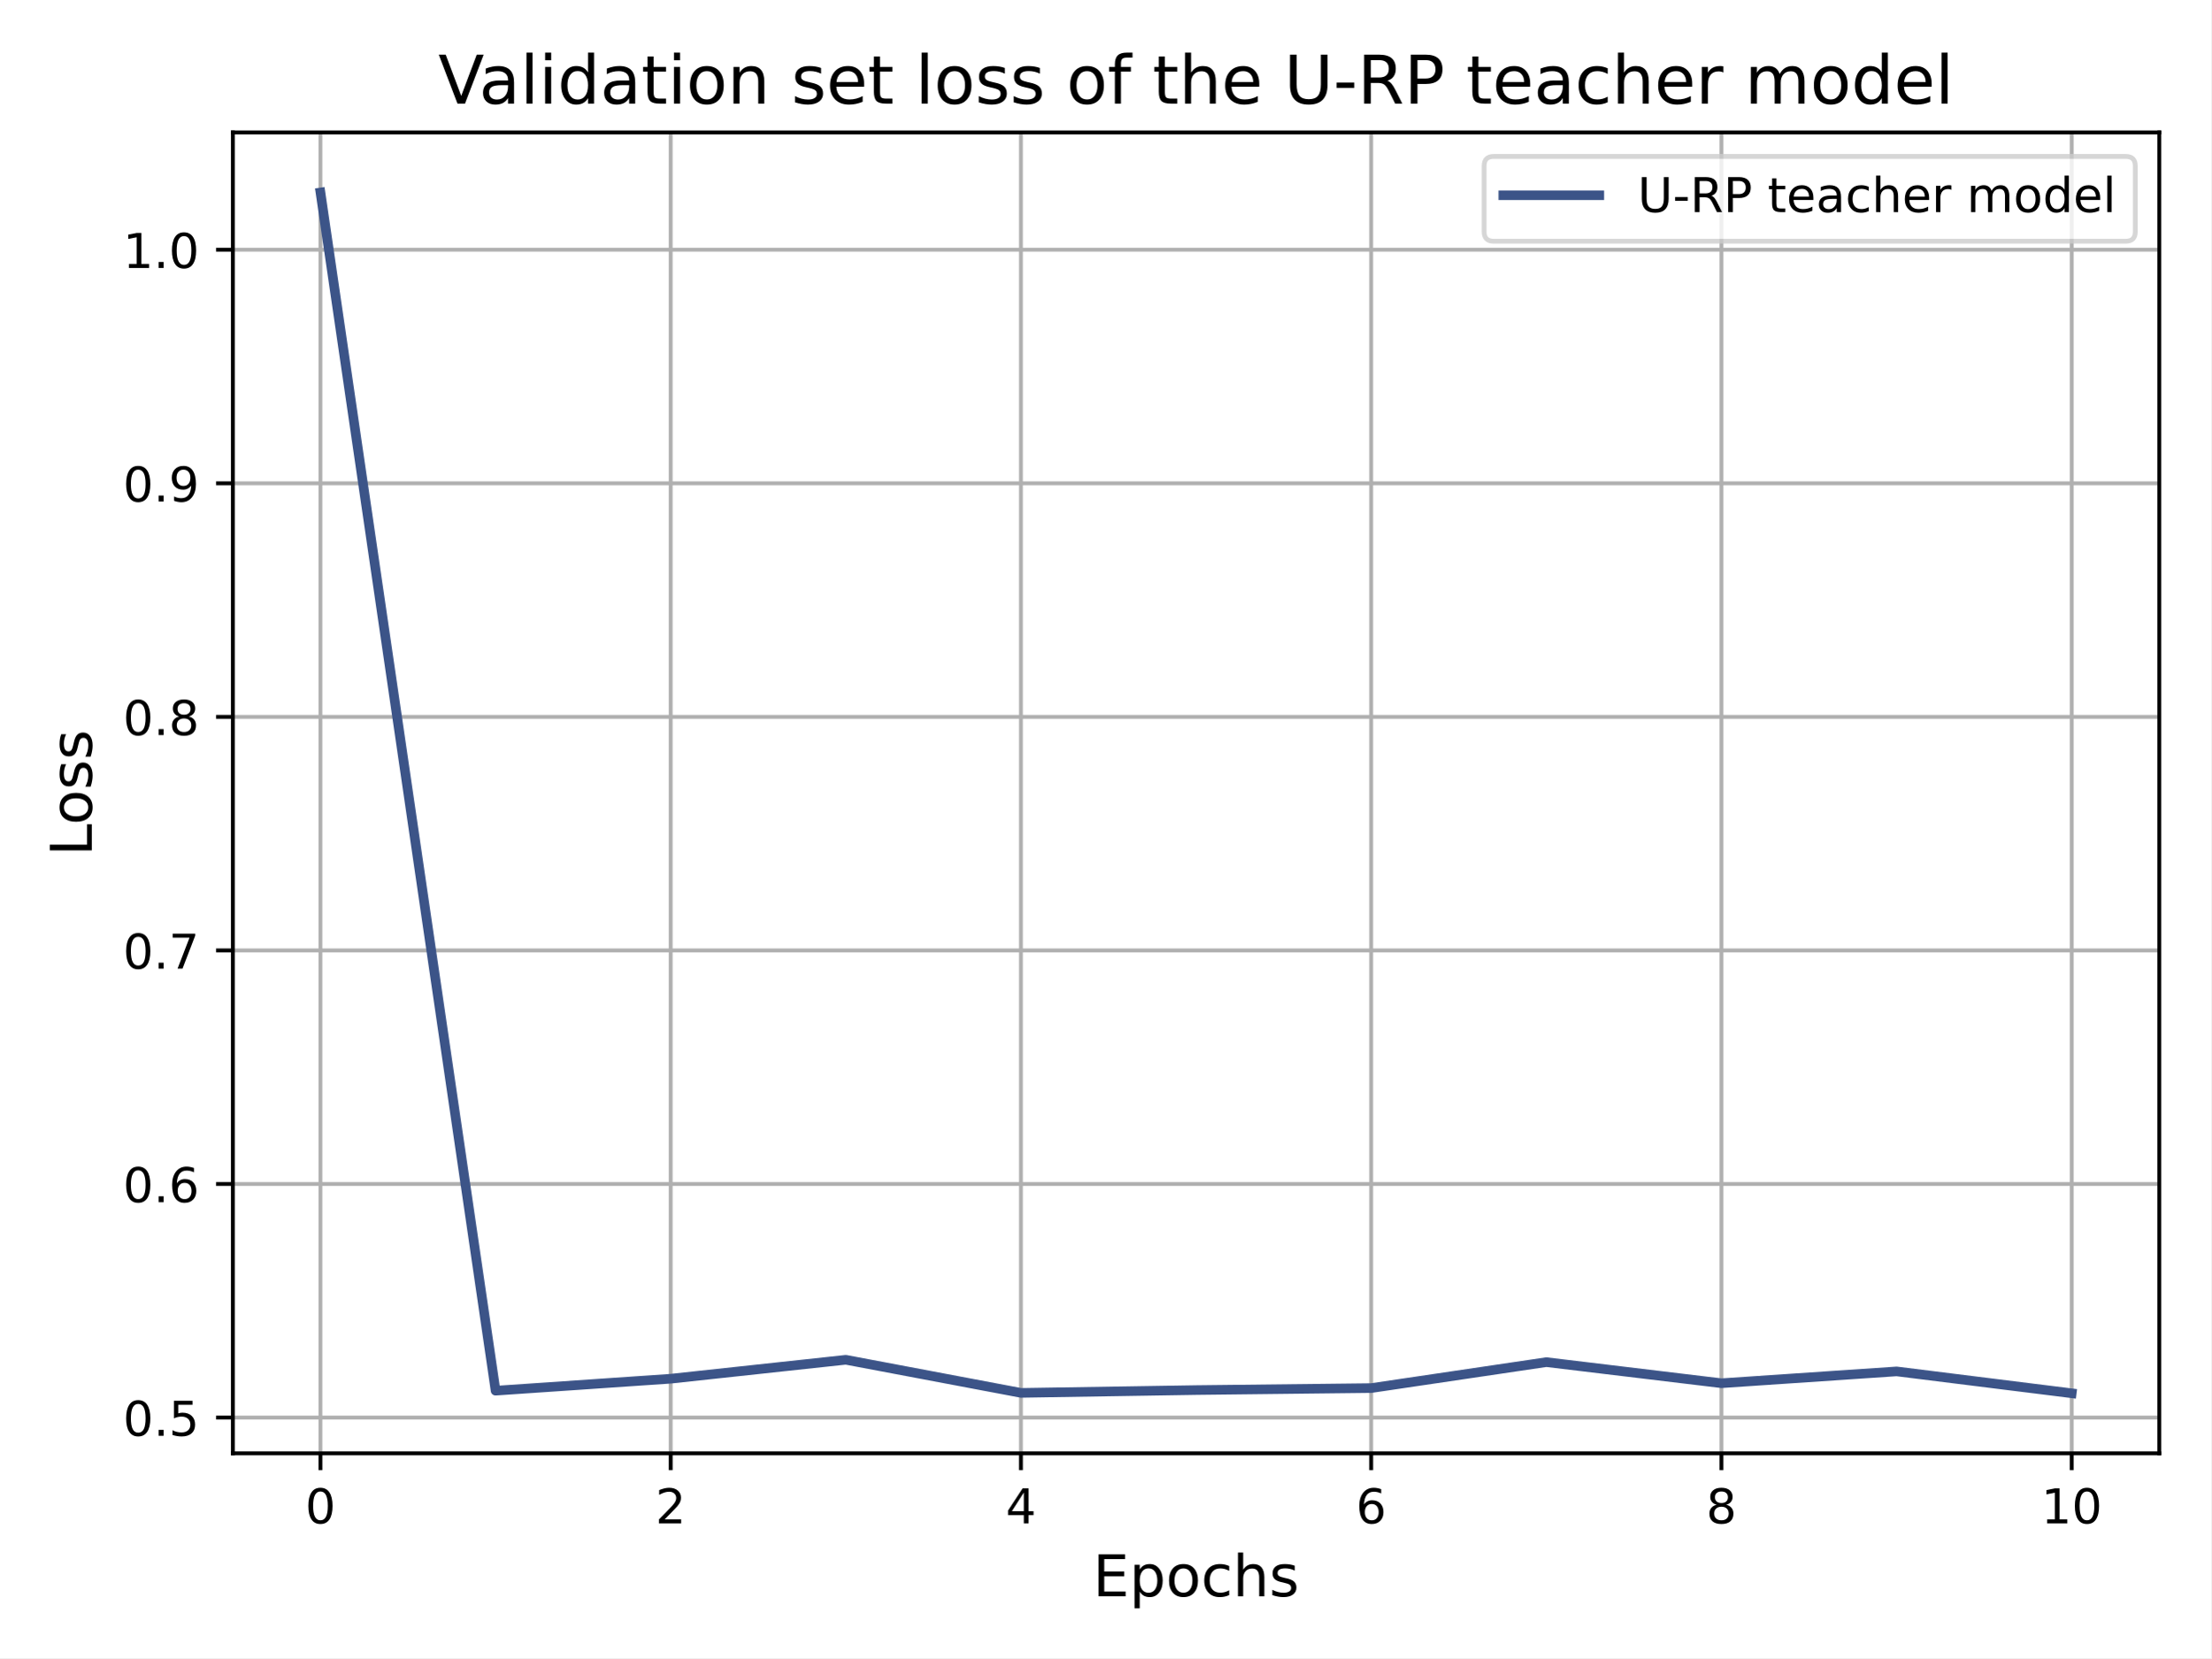
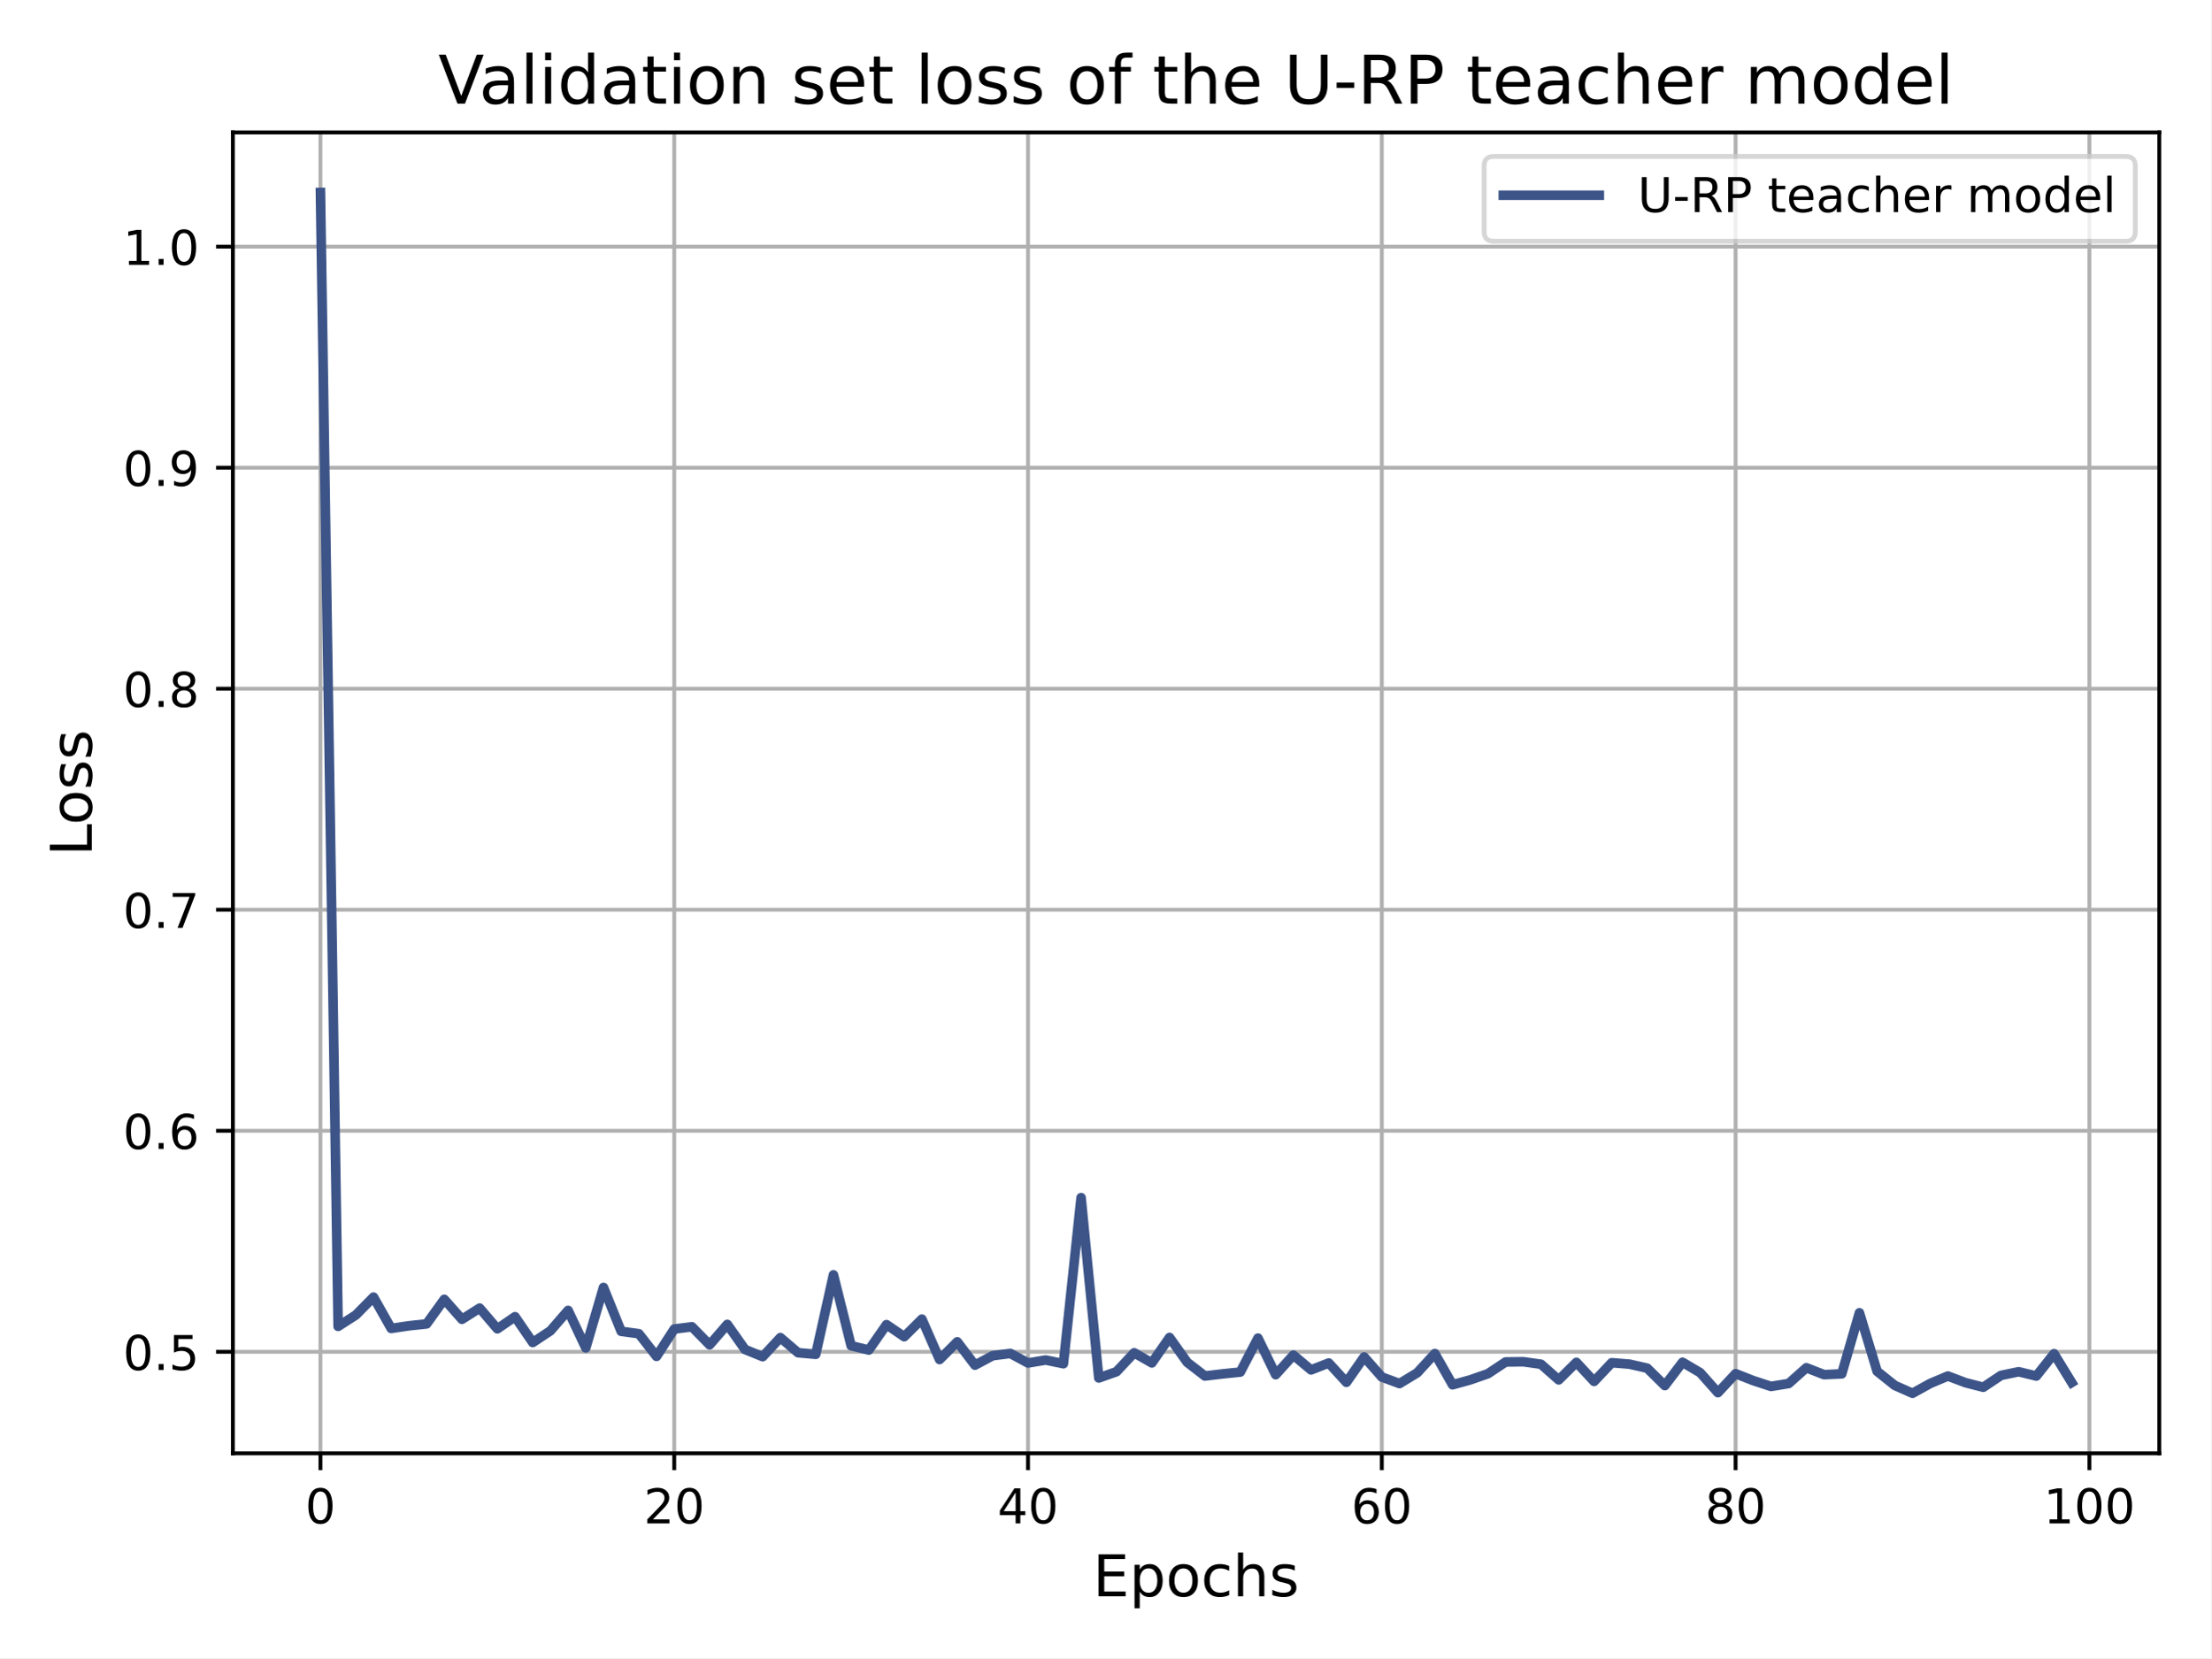
<svg xmlns="http://www.w3.org/2000/svg" xmlns:xlink="http://www.w3.org/1999/xlink" width="460.8pt" height="345.6pt" viewBox="0 0 460.8 345.6" version="1.1">
  <defs>
    <style type="text/css">*{stroke-linejoin: round; stroke-linecap: butt}</style>
  </defs>
  <g id="figure_1">
    <g id="patch_1">
      <path d="M 0 345.6  L 460.8 345.6  L 460.8 0  L 0 0  z " style="fill: #ffffff" />
    </g>
    <g id="axes_1">
      <g id="patch_2">
        <path d="M 48.53 302.92  L 450 302.92  L 450 27.6  L 48.53 27.6  z " style="fill: #ffffff" />
      </g>
      <g id="matplotlib.axis_1">
        <g id="xtick_1">
          <g id="line2d_1">
-             <path d="M 66.779 302.92  L 66.779 27.6  " clip-path="url(#pea2c63dc08)" style="fill: none; stroke: #b0b0b0; stroke-width: 0.8; stroke-linecap: square" />
+             <path d="M 66.779 302.92  L 66.779 27.6  " clip-path="url(#pfdea1edd81)" style="fill: none; stroke: #b0b0b0; stroke-width: 0.8; stroke-linecap: square" />
          </g>
          <g id="line2d_2">
            <defs>
-               <path id="m1da57b0d8c" d="M 0 0  L 0 3.5  " style="stroke: #000000; stroke-width: 0.8" />
+               <path id="m94d298bebd" d="M 0 0  L 0 3.5  " style="stroke: #000000; stroke-width: 0.8" />
            </defs>
            <g>
-               <use xlink:href="#m1da57b0d8c" x="66.779" y="302.92" style="stroke: #000000; stroke-width: 0.8" />
+               <use xlink:href="#m94d298bebd" x="66.779" y="302.92" style="stroke: #000000; stroke-width: 0.8" />
            </g>
          </g>
          <g id="text_1">
            <g transform="translate(63.59739 317.5184)scale(0.1 -0.1)">
              <defs>
                <path id="DejaVuSans-30" d="M 2034 4250  Q 1547 4250 1301 3770  Q 1056 3291 1056 2328  Q 1056 1369 1301 889  Q 1547 409 2034 409  Q 2525 409 2770 889  Q 3016 1369 3016 2328  Q 3016 3291 2770 3770  Q 2525 4250 2034 4250  z M 2034 4750  Q 2819 4750 3233 4129  Q 3647 3509 3647 2328  Q 3647 1150 3233 529  Q 2819 -91 2034 -91  Q 1250 -91 836 529  Q 422 1150 422 2328  Q 422 3509 836 4129  Q 1250 4750 2034 4750  z " transform="scale(0.015625)" />
              </defs>
              <use xlink:href="#DejaVuSans-30" />
            </g>
          </g>
        </g>
        <g id="xtick_2">
          <g id="line2d_3">
-             <path d="M 139.773 302.92  L 139.773 27.6  " clip-path="url(#pea2c63dc08)" style="fill: none; stroke: #b0b0b0; stroke-width: 0.8; stroke-linecap: square" />
+             <path d="M 140.511 302.92  L 140.511 27.6  " clip-path="url(#pfdea1edd81)" style="fill: none; stroke: #b0b0b0; stroke-width: 0.8; stroke-linecap: square" />
          </g>
          <g id="line2d_4">
            <g>
-               <use xlink:href="#m1da57b0d8c" x="139.773" y="302.92" style="stroke: #000000; stroke-width: 0.8" />
+               <use xlink:href="#m94d298bebd" x="140.511" y="302.92" style="stroke: #000000; stroke-width: 0.8" />
            </g>
          </g>
          <g id="text_2">
-             <g transform="translate(136.5919 317.5184)scale(0.1 -0.1)">
+             <g transform="translate(134.148 317.5184)scale(0.1 -0.1)">
              <defs>
                <path id="DejaVuSans-32" d="M 1228 531  L 3431 531  L 3431 0  L 469 0  L 469 531  Q 828 903 1448 1529  Q 2069 2156 2228 2338  Q 2531 2678 2651 2914  Q 2772 3150 2772 3378  Q 2772 3750 2511 3984  Q 2250 4219 1831 4219  Q 1534 4219 1204 4116  Q 875 4013 500 3803  L 500 4441  Q 881 4594 1212 4672  Q 1544 4750 1819 4750  Q 2544 4750 2975 4387  Q 3406 4025 3406 3419  Q 3406 3131 3298 2873  Q 3191 2616 2906 2266  Q 2828 2175 2409 1742  Q 1991 1309 1228 531  z " transform="scale(0.015625)" />
              </defs>
              <use xlink:href="#DejaVuSans-32" />
+               <use xlink:href="#DejaVuSans-30" x="63.623" />
            </g>
          </g>
        </g>
        <g id="xtick_3">
          <g id="line2d_5">
-             <path d="M 212.768 302.92  L 212.768 27.6  " clip-path="url(#pea2c63dc08)" style="fill: none; stroke: #b0b0b0; stroke-width: 0.8; stroke-linecap: square" />
+             <path d="M 214.242 302.92  L 214.242 27.6  " clip-path="url(#pfdea1edd81)" style="fill: none; stroke: #b0b0b0; stroke-width: 0.8; stroke-linecap: square" />
          </g>
          <g id="line2d_6">
            <g>
-               <use xlink:href="#m1da57b0d8c" x="212.768" y="302.92" style="stroke: #000000; stroke-width: 0.8" />
+               <use xlink:href="#m94d298bebd" x="214.242" y="302.92" style="stroke: #000000; stroke-width: 0.8" />
            </g>
          </g>
          <g id="text_3">
-             <g transform="translate(209.5865 317.5184)scale(0.1 -0.1)">
+             <g transform="translate(207.8799 317.5184)scale(0.1 -0.1)">
              <defs>
                <path id="DejaVuSans-34" d="M 2419 4116  L 825 1625  L 2419 1625  L 2419 4116  z M 2253 4666  L 3047 4666  L 3047 1625  L 3713 1625  L 3713 1100  L 3047 1100  L 3047 0  L 2419 0  L 2419 1100  L 313 1100  L 313 1709  L 2253 4666  z " transform="scale(0.015625)" />
              </defs>
              <use xlink:href="#DejaVuSans-34" />
+               <use xlink:href="#DejaVuSans-30" x="63.623" />
            </g>
          </g>
        </g>
        <g id="xtick_4">
          <g id="line2d_7">
-             <path d="M 285.762 302.92  L 285.762 27.6  " clip-path="url(#pea2c63dc08)" style="fill: none; stroke: #b0b0b0; stroke-width: 0.8; stroke-linecap: square" />
+             <path d="M 287.974 302.92  L 287.974 27.6  " clip-path="url(#pfdea1edd81)" style="fill: none; stroke: #b0b0b0; stroke-width: 0.8; stroke-linecap: square" />
          </g>
          <g id="line2d_8">
            <g>
-               <use xlink:href="#m1da57b0d8c" x="285.762" y="302.92" style="stroke: #000000; stroke-width: 0.8" />
+               <use xlink:href="#m94d298bebd" x="287.974" y="302.92" style="stroke: #000000; stroke-width: 0.8" />
            </g>
          </g>
          <g id="text_4">
-             <g transform="translate(282.581 317.5184)scale(0.1 -0.1)">
+             <g transform="translate(281.6117 317.5184)scale(0.1 -0.1)">
              <defs>
                <path id="DejaVuSans-36" d="M 2113 2584  Q 1688 2584 1439 2293  Q 1191 2003 1191 1497  Q 1191 994 1439 701  Q 1688 409 2113 409  Q 2538 409 2786 701  Q 3034 994 3034 1497  Q 3034 2003 2786 2293  Q 2538 2584 2113 2584  z M 3366 4563  L 3366 3988  Q 3128 4100 2886 4159  Q 2644 4219 2406 4219  Q 1781 4219 1451 3797  Q 1122 3375 1075 2522  Q 1259 2794 1537 2939  Q 1816 3084 2150 3084  Q 2853 3084 3261 2657  Q 3669 2231 3669 1497  Q 3669 778 3244 343  Q 2819 -91 2113 -91  Q 1303 -91 875 529  Q 447 1150 447 2328  Q 447 3434 972 4092  Q 1497 4750 2381 4750  Q 2619 4750 2861 4703  Q 3103 4656 3366 4563  z " transform="scale(0.015625)" />
              </defs>
              <use xlink:href="#DejaVuSans-36" />
+               <use xlink:href="#DejaVuSans-30" x="63.623" />
            </g>
          </g>
        </g>
        <g id="xtick_5">
          <g id="line2d_9">
-             <path d="M 358.757 302.92  L 358.757 27.6  " clip-path="url(#pea2c63dc08)" style="fill: none; stroke: #b0b0b0; stroke-width: 0.8; stroke-linecap: square" />
+             <path d="M 361.706 302.92  L 361.706 27.6  " clip-path="url(#pfdea1edd81)" style="fill: none; stroke: #b0b0b0; stroke-width: 0.8; stroke-linecap: square" />
          </g>
          <g id="line2d_10">
            <g>
-               <use xlink:href="#m1da57b0d8c" x="358.757" y="302.92" style="stroke: #000000; stroke-width: 0.8" />
+               <use xlink:href="#m94d298bebd" x="361.706" y="302.92" style="stroke: #000000; stroke-width: 0.8" />
            </g>
          </g>
          <g id="text_5">
-             <g transform="translate(355.5756 317.5184)scale(0.1 -0.1)">
+             <g transform="translate(355.3436 317.5184)scale(0.1 -0.1)">
              <defs>
                <path id="DejaVuSans-38" d="M 2034 2216  Q 1584 2216 1326 1975  Q 1069 1734 1069 1313  Q 1069 891 1326 650  Q 1584 409 2034 409  Q 2484 409 2743 651  Q 3003 894 3003 1313  Q 3003 1734 2745 1975  Q 2488 2216 2034 2216  z M 1403 2484  Q 997 2584 770 2862  Q 544 3141 544 3541  Q 544 4100 942 4425  Q 1341 4750 2034 4750  Q 2731 4750 3128 4425  Q 3525 4100 3525 3541  Q 3525 3141 3298 2862  Q 3072 2584 2669 2484  Q 3125 2378 3379 2068  Q 3634 1759 3634 1313  Q 3634 634 3220 271  Q 2806 -91 2034 -91  Q 1263 -91 848 271  Q 434 634 434 1313  Q 434 1759 690 2068  Q 947 2378 1403 2484  z M 1172 3481  Q 1172 3119 1398 2916  Q 1625 2713 2034 2713  Q 2441 2713 2670 2916  Q 2900 3119 2900 3481  Q 2900 3844 2670 4047  Q 2441 4250 2034 4250  Q 1625 4250 1398 4047  Q 1172 3844 1172 3481  z " transform="scale(0.015625)" />
              </defs>
              <use xlink:href="#DejaVuSans-38" />
+               <use xlink:href="#DejaVuSans-30" x="63.623" />
            </g>
          </g>
        </g>
        <g id="xtick_6">
          <g id="line2d_11">
-             <path d="M 431.751 302.92  L 431.751 27.6  " clip-path="url(#pea2c63dc08)" style="fill: none; stroke: #b0b0b0; stroke-width: 0.8; stroke-linecap: square" />
+             <path d="M 435.438 302.92  L 435.438 27.6  " clip-path="url(#pfdea1edd81)" style="fill: none; stroke: #b0b0b0; stroke-width: 0.8; stroke-linecap: square" />
          </g>
          <g id="line2d_12">
            <g>
-               <use xlink:href="#m1da57b0d8c" x="431.751" y="302.92" style="stroke: #000000; stroke-width: 0.8" />
+               <use xlink:href="#m94d298bebd" x="435.438" y="302.92" style="stroke: #000000; stroke-width: 0.8" />
            </g>
          </g>
          <g id="text_6">
-             <g transform="translate(425.3889 317.5184)scale(0.1 -0.1)">
+             <g transform="translate(425.8942 317.5184)scale(0.1 -0.1)">
              <defs>
                <path id="DejaVuSans-31" d="M 794 531  L 1825 531  L 1825 4091  L 703 3866  L 703 4441  L 1819 4666  L 2450 4666  L 2450 531  L 3481 531  L 3481 0  L 794 0  L 794 531  z " transform="scale(0.015625)" />
              </defs>
              <use xlink:href="#DejaVuSans-31" />
              <use xlink:href="#DejaVuSans-30" x="63.623" />
+               <use xlink:href="#DejaVuSans-30" x="127.246" />
            </g>
          </g>
        </g>
        <g id="text_7">
          <g transform="translate(227.7663 332.7163)scale(0.12 -0.12)">
            <defs>
              <path id="DejaVuSans-45" d="M 628 4666  L 3578 4666  L 3578 4134  L 1259 4134  L 1259 2753  L 3481 2753  L 3481 2222  L 1259 2222  L 1259 531  L 3634 531  L 3634 0  L 628 0  L 628 4666  z " transform="scale(0.015625)" />
              <path id="DejaVuSans-70" d="M 1159 525  L 1159 -1331  L 581 -1331  L 581 3500  L 1159 3500  L 1159 2969  Q 1341 3281 1617 3432  Q 1894 3584 2278 3584  Q 2916 3584 3314 3078  Q 3713 2572 3713 1747  Q 3713 922 3314 415  Q 2916 -91 2278 -91  Q 1894 -91 1617 61  Q 1341 213 1159 525  z M 3116 1747  Q 3116 2381 2855 2742  Q 2594 3103 2138 3103  Q 1681 3103 1420 2742  Q 1159 2381 1159 1747  Q 1159 1113 1420 752  Q 1681 391 2138 391  Q 2594 391 2855 752  Q 3116 1113 3116 1747  z " transform="scale(0.015625)" />
              <path id="DejaVuSans-6f" d="M 1959 3097  Q 1497 3097 1228 2736  Q 959 2375 959 1747  Q 959 1119 1226 758  Q 1494 397 1959 397  Q 2419 397 2687 759  Q 2956 1122 2956 1747  Q 2956 2369 2687 2733  Q 2419 3097 1959 3097  z M 1959 3584  Q 2709 3584 3137 3096  Q 3566 2609 3566 1747  Q 3566 888 3137 398  Q 2709 -91 1959 -91  Q 1206 -91 779 398  Q 353 888 353 1747  Q 353 2609 779 3096  Q 1206 3584 1959 3584  z " transform="scale(0.015625)" />
              <path id="DejaVuSans-63" d="M 3122 3366  L 3122 2828  Q 2878 2963 2633 3030  Q 2388 3097 2138 3097  Q 1578 3097 1268 2742  Q 959 2388 959 1747  Q 959 1106 1268 751  Q 1578 397 2138 397  Q 2388 397 2633 464  Q 2878 531 3122 666  L 3122 134  Q 2881 22 2623 -34  Q 2366 -91 2075 -91  Q 1284 -91 818 406  Q 353 903 353 1747  Q 353 2603 823 3093  Q 1294 3584 2113 3584  Q 2378 3584 2631 3529  Q 2884 3475 3122 3366  z " transform="scale(0.015625)" />
              <path id="DejaVuSans-68" d="M 3513 2113  L 3513 0  L 2938 0  L 2938 2094  Q 2938 2591 2744 2837  Q 2550 3084 2163 3084  Q 1697 3084 1428 2787  Q 1159 2491 1159 1978  L 1159 0  L 581 0  L 581 4863  L 1159 4863  L 1159 2956  Q 1366 3272 1645 3428  Q 1925 3584 2291 3584  Q 2894 3584 3203 3211  Q 3513 2838 3513 2113  z " transform="scale(0.015625)" />
              <path id="DejaVuSans-73" d="M 2834 3397  L 2834 2853  Q 2591 2978 2328 3040  Q 2066 3103 1784 3103  Q 1356 3103 1142 2972  Q 928 2841 928 2578  Q 928 2378 1081 2264  Q 1234 2150 1697 2047  L 1894 2003  Q 2506 1872 2764 1633  Q 3022 1394 3022 966  Q 3022 478 2636 193  Q 2250 -91 1575 -91  Q 1294 -91 989 -36  Q 684 19 347 128  L 347 722  Q 666 556 975 473  Q 1284 391 1588 391  Q 1994 391 2212 530  Q 2431 669 2431 922  Q 2431 1156 2273 1281  Q 2116 1406 1581 1522  L 1381 1569  Q 847 1681 609 1914  Q 372 2147 372 2553  Q 372 3047 722 3315  Q 1072 3584 1716 3584  Q 2034 3584 2315 3537  Q 2597 3491 2834 3397  z " transform="scale(0.015625)" />
            </defs>
            <use xlink:href="#DejaVuSans-45" />
            <use xlink:href="#DejaVuSans-70" x="63.184" />
            <use xlink:href="#DejaVuSans-6f" x="126.66" />
            <use xlink:href="#DejaVuSans-63" x="187.842" />
            <use xlink:href="#DejaVuSans-68" x="242.822" />
            <use xlink:href="#DejaVuSans-73" x="306.201" />
          </g>
        </g>
      </g>
      <g id="matplotlib.axis_2">
        <g id="ytick_1">
          <g id="line2d_13">
-             <path d="M 48.53 295.464  L 450 295.464  " clip-path="url(#pea2c63dc08)" style="fill: none; stroke: #b0b0b0; stroke-width: 0.8; stroke-linecap: square" />
+             <path d="M 48.53 281.756  L 450 281.756  " clip-path="url(#pfdea1edd81)" style="fill: none; stroke: #b0b0b0; stroke-width: 0.8; stroke-linecap: square" />
          </g>
          <g id="line2d_14">
            <defs>
-               <path id="md849ddab0a" d="M 0 0  L -3.5 0  " style="stroke: #000000; stroke-width: 0.8" />
+               <path id="m04504ab126" d="M 0 0  L -3.5 0  " style="stroke: #000000; stroke-width: 0.8" />
            </defs>
            <g>
-               <use xlink:href="#md849ddab0a" x="48.53" y="295.464" style="stroke: #000000; stroke-width: 0.8" />
+               <use xlink:href="#m04504ab126" x="48.53" y="281.756" style="stroke: #000000; stroke-width: 0.8" />
            </g>
          </g>
          <g id="text_8">
-             <g transform="translate(25.62687 299.2636)scale(0.1 -0.1)">
+             <g transform="translate(25.62687 285.5554)scale(0.1 -0.1)">
              <defs>
                <path id="DejaVuSans-2e" d="M 684 794  L 1344 794  L 1344 0  L 684 0  L 684 794  z " transform="scale(0.015625)" />
                <path id="DejaVuSans-35" d="M 691 4666  L 3169 4666  L 3169 4134  L 1269 4134  L 1269 2991  Q 1406 3038 1543 3061  Q 1681 3084 1819 3084  Q 2600 3084 3056 2656  Q 3513 2228 3513 1497  Q 3513 744 3044 326  Q 2575 -91 1722 -91  Q 1428 -91 1123 -41  Q 819 9 494 109  L 494 744  Q 775 591 1075 516  Q 1375 441 1709 441  Q 2250 441 2565 725  Q 2881 1009 2881 1497  Q 2881 1984 2565 2268  Q 2250 2553 1709 2553  Q 1456 2553 1204 2497  Q 953 2441 691 2322  L 691 4666  z " transform="scale(0.015625)" />
              </defs>
              <use xlink:href="#DejaVuSans-30" />
              <use xlink:href="#DejaVuSans-2e" x="63.623" />
              <use xlink:href="#DejaVuSans-35" x="95.41" />
            </g>
          </g>
        </g>
        <g id="ytick_2">
          <g id="line2d_15">
-             <path d="M 48.53 246.78  L 450 246.78  " clip-path="url(#pea2c63dc08)" style="fill: none; stroke: #b0b0b0; stroke-width: 0.8; stroke-linecap: square" />
+             <path d="M 48.53 235.686  L 450 235.686  " clip-path="url(#pfdea1edd81)" style="fill: none; stroke: #b0b0b0; stroke-width: 0.8; stroke-linecap: square" />
          </g>
          <g id="line2d_16">
            <g>
-               <use xlink:href="#md849ddab0a" x="48.53" y="246.78" style="stroke: #000000; stroke-width: 0.8" />
+               <use xlink:href="#m04504ab126" x="48.53" y="235.686" style="stroke: #000000; stroke-width: 0.8" />
            </g>
          </g>
          <g id="text_9">
-             <g transform="translate(25.62687 250.5794)scale(0.1 -0.1)">
+             <g transform="translate(25.62687 239.4848)scale(0.1 -0.1)">
              <use xlink:href="#DejaVuSans-30" />
              <use xlink:href="#DejaVuSans-2e" x="63.623" />
              <use xlink:href="#DejaVuSans-36" x="95.41" />
            </g>
          </g>
        </g>
        <g id="ytick_3">
          <g id="line2d_17">
-             <path d="M 48.53 198.096  L 450 198.096  " clip-path="url(#pea2c63dc08)" style="fill: none; stroke: #b0b0b0; stroke-width: 0.8; stroke-linecap: square" />
+             <path d="M 48.53 189.615  L 450 189.615  " clip-path="url(#pfdea1edd81)" style="fill: none; stroke: #b0b0b0; stroke-width: 0.8; stroke-linecap: square" />
          </g>
          <g id="line2d_18">
            <g>
-               <use xlink:href="#md849ddab0a" x="48.53" y="198.096" style="stroke: #000000; stroke-width: 0.8" />
+               <use xlink:href="#m04504ab126" x="48.53" y="189.615" style="stroke: #000000; stroke-width: 0.8" />
            </g>
          </g>
          <g id="text_10">
-             <g transform="translate(25.62687 201.8953)scale(0.1 -0.1)">
+             <g transform="translate(25.62687 193.4142)scale(0.1 -0.1)">
              <defs>
                <path id="DejaVuSans-37" d="M 525 4666  L 3525 4666  L 3525 4397  L 1831 0  L 1172 0  L 2766 4134  L 525 4134  L 525 4666  z " transform="scale(0.015625)" />
              </defs>
              <use xlink:href="#DejaVuSans-30" />
              <use xlink:href="#DejaVuSans-2e" x="63.623" />
              <use xlink:href="#DejaVuSans-37" x="95.41" />
            </g>
          </g>
        </g>
        <g id="ytick_4">
          <g id="line2d_19">
-             <path d="M 48.53 149.412  L 450 149.412  " clip-path="url(#pea2c63dc08)" style="fill: none; stroke: #b0b0b0; stroke-width: 0.8; stroke-linecap: square" />
+             <path d="M 48.53 143.544  L 450 143.544  " clip-path="url(#pfdea1edd81)" style="fill: none; stroke: #b0b0b0; stroke-width: 0.8; stroke-linecap: square" />
          </g>
          <g id="line2d_20">
            <g>
-               <use xlink:href="#md849ddab0a" x="48.53" y="149.412" style="stroke: #000000; stroke-width: 0.8" />
+               <use xlink:href="#m04504ab126" x="48.53" y="143.544" style="stroke: #000000; stroke-width: 0.8" />
            </g>
          </g>
          <g id="text_11">
-             <g transform="translate(25.62687 153.2112)scale(0.1 -0.1)">
+             <g transform="translate(25.62687 147.3437)scale(0.1 -0.1)">
              <use xlink:href="#DejaVuSans-30" />
              <use xlink:href="#DejaVuSans-2e" x="63.623" />
              <use xlink:href="#DejaVuSans-38" x="95.41" />
            </g>
          </g>
        </g>
        <g id="ytick_5">
          <g id="line2d_21">
-             <path d="M 48.53 100.728  L 450 100.728  " clip-path="url(#pea2c63dc08)" style="fill: none; stroke: #b0b0b0; stroke-width: 0.8; stroke-linecap: square" />
+             <path d="M 48.53 97.474  L 450 97.474  " clip-path="url(#pfdea1edd81)" style="fill: none; stroke: #b0b0b0; stroke-width: 0.8; stroke-linecap: square" />
          </g>
          <g id="line2d_22">
            <g>
-               <use xlink:href="#md849ddab0a" x="48.53" y="100.728" style="stroke: #000000; stroke-width: 0.8" />
+               <use xlink:href="#m04504ab126" x="48.53" y="97.474" style="stroke: #000000; stroke-width: 0.8" />
            </g>
          </g>
          <g id="text_12">
-             <g transform="translate(25.62687 104.527)scale(0.1 -0.1)">
+             <g transform="translate(25.62687 101.2731)scale(0.1 -0.1)">
              <defs>
                <path id="DejaVuSans-39" d="M 703 97  L 703 672  Q 941 559 1184 500  Q 1428 441 1663 441  Q 2288 441 2617 861  Q 2947 1281 2994 2138  Q 2813 1869 2534 1725  Q 2256 1581 1919 1581  Q 1219 1581 811 2004  Q 403 2428 403 3163  Q 403 3881 828 4315  Q 1253 4750 1959 4750  Q 2769 4750 3195 4129  Q 3622 3509 3622 2328  Q 3622 1225 3098 567  Q 2575 -91 1691 -91  Q 1453 -91 1209 -44  Q 966 3 703 97  z M 1959 2075  Q 2384 2075 2632 2365  Q 2881 2656 2881 3163  Q 2881 3666 2632 3958  Q 2384 4250 1959 4250  Q 1534 4250 1286 3958  Q 1038 3666 1038 3163  Q 1038 2656 1286 2365  Q 1534 2075 1959 2075  z " transform="scale(0.015625)" />
              </defs>
              <use xlink:href="#DejaVuSans-30" />
              <use xlink:href="#DejaVuSans-2e" x="63.623" />
              <use xlink:href="#DejaVuSans-39" x="95.41" />
            </g>
          </g>
        </g>
        <g id="ytick_6">
          <g id="line2d_23">
-             <path d="M 48.53 52.044  L 450 52.044  " clip-path="url(#pea2c63dc08)" style="fill: none; stroke: #b0b0b0; stroke-width: 0.8; stroke-linecap: square" />
+             <path d="M 48.53 51.403  L 450 51.403  " clip-path="url(#pfdea1edd81)" style="fill: none; stroke: #b0b0b0; stroke-width: 0.8; stroke-linecap: square" />
          </g>
          <g id="line2d_24">
            <g>
-               <use xlink:href="#md849ddab0a" x="48.53" y="52.044" style="stroke: #000000; stroke-width: 0.8" />
+               <use xlink:href="#m04504ab126" x="48.53" y="51.403" style="stroke: #000000; stroke-width: 0.8" />
            </g>
          </g>
          <g id="text_13">
-             <g transform="translate(25.62687 55.84289)scale(0.1 -0.1)">
+             <g transform="translate(25.62687 55.20249)scale(0.1 -0.1)">
              <use xlink:href="#DejaVuSans-31" />
              <use xlink:href="#DejaVuSans-2e" x="63.623" />
              <use xlink:href="#DejaVuSans-30" x="95.41" />
            </g>
          </g>
        </g>
        <g id="text_14">
          <g transform="translate(19.13125 178.4206)rotate(-90)scale(0.12 -0.12)">
            <defs>
              <path id="DejaVuSans-4c" d="M 628 4666  L 1259 4666  L 1259 531  L 3531 531  L 3531 0  L 628 0  L 628 4666  z " transform="scale(0.015625)" />
            </defs>
            <use xlink:href="#DejaVuSans-4c" />
            <use xlink:href="#DejaVuSans-6f" x="53.963" />
            <use xlink:href="#DejaVuSans-73" x="115.145" />
            <use xlink:href="#DejaVuSans-73" x="167.244" />
          </g>
        </g>
      </g>
      <g id="line2d_25">
-         <path d="M 66.779 40.115  L 103.276 289.867  L 139.773 287.371  L 176.27 283.424  L 212.768 290.323  L 249.265 289.739  L 285.762 289.322  L 322.26 283.914  L 358.757 288.311  L 395.254 285.844  L 431.751 290.405  " clip-path="url(#pea2c63dc08)" style="fill: none; stroke: #3c5488; stroke-width: 2; stroke-linecap: square" />
+         <path d="M 66.779 40.115  L 70.465 276.459  L 74.152 274.097  L 77.838 270.362  L 81.525 276.891  L 85.212 276.338  L 88.898 275.944  L 92.585 270.826  L 96.271 274.987  L 99.958 272.652  L 103.645 276.969  L 107.331 274.444  L 111.018 279.824  L 114.704 277.384  L 118.391 273.131  L 122.078 280.947  L 125.764 268.343  L 129.451 277.489  L 133.137 277.99  L 136.824 282.714  L 140.511 277.015  L 144.197 276.545  L 147.884 280.309  L 151.57 276.049  L 155.257 281.267  L 158.943 282.772  L 162.63 278.801  L 166.317 281.949  L 170.003 282.28  L 173.69 265.722  L 177.376 280.493  L 181.063 281.389  L 184.75 276.093  L 188.436 278.61  L 192.123 274.949  L 195.809 283.371  L 199.496 279.679  L 203.183 284.538  L 206.869 282.569  L 210.556 282.102  L 214.242 284.088  L 217.929 283.473  L 221.616 284.241  L 225.302 249.632  L 228.989 287.212  L 232.675 285.908  L 236.362 281.966  L 240.049 284.075  L 243.735 278.773  L 247.422 283.956  L 251.108 286.8  L 254.795 286.363  L 258.481 285.984  L 262.168 278.906  L 265.855 286.531  L 269.541 282.452  L 273.228 285.532  L 276.914 284.092  L 280.601 288.12  L 284.288 282.832  L 287.974 287.015  L 291.661 288.377  L 295.347 286.146  L 299.034 282.127  L 302.721 288.631  L 306.407 287.606  L 310.094 286.323  L 313.78 283.876  L 317.467 283.828  L 321.154 284.351  L 324.84 287.608  L 328.527 283.96  L 332.213 287.931  L 335.9 284.032  L 339.587 284.334  L 343.273 285.169  L 346.96 288.797  L 350.646 283.942  L 354.333 286.119  L 358.019 290.275  L 361.706 286.321  L 365.393 287.765  L 369.079 288.971  L 372.766 288.369  L 376.452 285.082  L 380.139 286.523  L 383.826 286.355  L 387.512 273.632  L 391.199 285.825  L 394.885 288.768  L 398.572 290.405  L 402.259 288.36  L 405.945 286.809  L 409.632 288.204  L 413.318 289.146  L 417.005 286.683  L 420.692 285.915  L 424.378 286.809  L 428.065 282.155  L 431.751 288.162  " clip-path="url(#pfdea1edd81)" style="fill: none; stroke: #3c5488; stroke-width: 2; stroke-linecap: square" />
      </g>
      <g id="patch_3">
        <path d="M 48.53 302.92  L 48.53 27.6  " style="fill: none; stroke: #000000; stroke-width: 0.8; stroke-linejoin: miter; stroke-linecap: square" />
      </g>
      <g id="patch_4">
        <path d="M 450 302.92  L 450 27.6  " style="fill: none; stroke: #000000; stroke-width: 0.8; stroke-linejoin: miter; stroke-linecap: square" />
      </g>
      <g id="patch_5">
        <path d="M 48.53 302.92  L 450 302.92  " style="fill: none; stroke: #000000; stroke-width: 0.8; stroke-linejoin: miter; stroke-linecap: square" />
      </g>
      <g id="patch_6">
        <path d="M 48.53 27.6  L 450 27.6  " style="fill: none; stroke: #000000; stroke-width: 0.8; stroke-linejoin: miter; stroke-linecap: square" />
      </g>
      <g id="text_15">
        <g transform="translate(91.32969 21.6)scale(0.14 -0.14)">
          <defs>
            <path id="DejaVuSans-56" d="M 1831 0  L 50 4666  L 709 4666  L 2188 738  L 3669 4666  L 4325 4666  L 2547 0  L 1831 0  z " transform="scale(0.015625)" />
            <path id="DejaVuSans-61" d="M 2194 1759  Q 1497 1759 1228 1600  Q 959 1441 959 1056  Q 959 750 1161 570  Q 1363 391 1709 391  Q 2188 391 2477 730  Q 2766 1069 2766 1631  L 2766 1759  L 2194 1759  z M 3341 1997  L 3341 0  L 2766 0  L 2766 531  Q 2569 213 2275 61  Q 1981 -91 1556 -91  Q 1019 -91 701 211  Q 384 513 384 1019  Q 384 1609 779 1909  Q 1175 2209 1959 2209  L 2766 2209  L 2766 2266  Q 2766 2663 2505 2880  Q 2244 3097 1772 3097  Q 1472 3097 1187 3025  Q 903 2953 641 2809  L 641 3341  Q 956 3463 1253 3523  Q 1550 3584 1831 3584  Q 2591 3584 2966 3190  Q 3341 2797 3341 1997  z " transform="scale(0.015625)" />
            <path id="DejaVuSans-6c" d="M 603 4863  L 1178 4863  L 1178 0  L 603 0  L 603 4863  z " transform="scale(0.015625)" />
            <path id="DejaVuSans-69" d="M 603 3500  L 1178 3500  L 1178 0  L 603 0  L 603 3500  z M 603 4863  L 1178 4863  L 1178 4134  L 603 4134  L 603 4863  z " transform="scale(0.015625)" />
            <path id="DejaVuSans-64" d="M 2906 2969  L 2906 4863  L 3481 4863  L 3481 0  L 2906 0  L 2906 525  Q 2725 213 2448 61  Q 2172 -91 1784 -91  Q 1150 -91 751 415  Q 353 922 353 1747  Q 353 2572 751 3078  Q 1150 3584 1784 3584  Q 2172 3584 2448 3432  Q 2725 3281 2906 2969  z M 947 1747  Q 947 1113 1208 752  Q 1469 391 1925 391  Q 2381 391 2643 752  Q 2906 1113 2906 1747  Q 2906 2381 2643 2742  Q 2381 3103 1925 3103  Q 1469 3103 1208 2742  Q 947 2381 947 1747  z " transform="scale(0.015625)" />
            <path id="DejaVuSans-74" d="M 1172 4494  L 1172 3500  L 2356 3500  L 2356 3053  L 1172 3053  L 1172 1153  Q 1172 725 1289 603  Q 1406 481 1766 481  L 2356 481  L 2356 0  L 1766 0  Q 1100 0 847 248  Q 594 497 594 1153  L 594 3053  L 172 3053  L 172 3500  L 594 3500  L 594 4494  L 1172 4494  z " transform="scale(0.015625)" />
            <path id="DejaVuSans-6e" d="M 3513 2113  L 3513 0  L 2938 0  L 2938 2094  Q 2938 2591 2744 2837  Q 2550 3084 2163 3084  Q 1697 3084 1428 2787  Q 1159 2491 1159 1978  L 1159 0  L 581 0  L 581 3500  L 1159 3500  L 1159 2956  Q 1366 3272 1645 3428  Q 1925 3584 2291 3584  Q 2894 3584 3203 3211  Q 3513 2838 3513 2113  z " transform="scale(0.015625)" />
            <path id="DejaVuSans-20" transform="scale(0.015625)" />
            <path id="DejaVuSans-65" d="M 3597 1894  L 3597 1613  L 953 1613  Q 991 1019 1311 708  Q 1631 397 2203 397  Q 2534 397 2845 478  Q 3156 559 3463 722  L 3463 178  Q 3153 47 2828 -22  Q 2503 -91 2169 -91  Q 1331 -91 842 396  Q 353 884 353 1716  Q 353 2575 817 3079  Q 1281 3584 2069 3584  Q 2775 3584 3186 3129  Q 3597 2675 3597 1894  z M 3022 2063  Q 3016 2534 2758 2815  Q 2500 3097 2075 3097  Q 1594 3097 1305 2825  Q 1016 2553 972 2059  L 3022 2063  z " transform="scale(0.015625)" />
            <path id="DejaVuSans-66" d="M 2375 4863  L 2375 4384  L 1825 4384  Q 1516 4384 1395 4259  Q 1275 4134 1275 3809  L 1275 3500  L 2222 3500  L 2222 3053  L 1275 3053  L 1275 0  L 697 0  L 697 3053  L 147 3053  L 147 3500  L 697 3500  L 697 3744  Q 697 4328 969 4595  Q 1241 4863 1831 4863  L 2375 4863  z " transform="scale(0.015625)" />
            <path id="DejaVuSans-55" d="M 556 4666  L 1191 4666  L 1191 1831  Q 1191 1081 1462 751  Q 1734 422 2344 422  Q 2950 422 3222 751  Q 3494 1081 3494 1831  L 3494 4666  L 4128 4666  L 4128 1753  Q 4128 841 3676 375  Q 3225 -91 2344 -91  Q 1459 -91 1007 375  Q 556 841 556 1753  L 556 4666  z " transform="scale(0.015625)" />
            <path id="DejaVuSans-2d" d="M 313 2009  L 1997 2009  L 1997 1497  L 313 1497  L 313 2009  z " transform="scale(0.015625)" />
            <path id="DejaVuSans-52" d="M 2841 2188  Q 3044 2119 3236 1894  Q 3428 1669 3622 1275  L 4263 0  L 3584 0  L 2988 1197  Q 2756 1666 2539 1819  Q 2322 1972 1947 1972  L 1259 1972  L 1259 0  L 628 0  L 628 4666  L 2053 4666  Q 2853 4666 3247 4331  Q 3641 3997 3641 3322  Q 3641 2881 3436 2590  Q 3231 2300 2841 2188  z M 1259 4147  L 1259 2491  L 2053 2491  Q 2509 2491 2742 2702  Q 2975 2913 2975 3322  Q 2975 3731 2742 3939  Q 2509 4147 2053 4147  L 1259 4147  z " transform="scale(0.015625)" />
            <path id="DejaVuSans-50" d="M 1259 4147  L 1259 2394  L 2053 2394  Q 2494 2394 2734 2622  Q 2975 2850 2975 3272  Q 2975 3691 2734 3919  Q 2494 4147 2053 4147  L 1259 4147  z M 628 4666  L 2053 4666  Q 2838 4666 3239 4311  Q 3641 3956 3641 3272  Q 3641 2581 3239 2228  Q 2838 1875 2053 1875  L 1259 1875  L 1259 0  L 628 0  L 628 4666  z " transform="scale(0.015625)" />
            <path id="DejaVuSans-72" d="M 2631 2963  Q 2534 3019 2420 3045  Q 2306 3072 2169 3072  Q 1681 3072 1420 2755  Q 1159 2438 1159 1844  L 1159 0  L 581 0  L 581 3500  L 1159 3500  L 1159 2956  Q 1341 3275 1631 3429  Q 1922 3584 2338 3584  Q 2397 3584 2469 3576  Q 2541 3569 2628 3553  L 2631 2963  z " transform="scale(0.015625)" />
            <path id="DejaVuSans-6d" d="M 3328 2828  Q 3544 3216 3844 3400  Q 4144 3584 4550 3584  Q 5097 3584 5394 3201  Q 5691 2819 5691 2113  L 5691 0  L 5113 0  L 5113 2094  Q 5113 2597 4934 2840  Q 4756 3084 4391 3084  Q 3944 3084 3684 2787  Q 3425 2491 3425 1978  L 3425 0  L 2847 0  L 2847 2094  Q 2847 2600 2669 2842  Q 2491 3084 2119 3084  Q 1678 3084 1418 2786  Q 1159 2488 1159 1978  L 1159 0  L 581 0  L 581 3500  L 1159 3500  L 1159 2956  Q 1356 3278 1631 3431  Q 1906 3584 2284 3584  Q 2666 3584 2933 3390  Q 3200 3197 3328 2828  z " transform="scale(0.015625)" />
          </defs>
          <use xlink:href="#DejaVuSans-56" />
          <use xlink:href="#DejaVuSans-61" x="60.658" />
          <use xlink:href="#DejaVuSans-6c" x="121.938" />
          <use xlink:href="#DejaVuSans-69" x="149.721" />
          <use xlink:href="#DejaVuSans-64" x="177.504" />
          <use xlink:href="#DejaVuSans-61" x="240.98" />
          <use xlink:href="#DejaVuSans-74" x="302.26" />
          <use xlink:href="#DejaVuSans-69" x="341.469" />
          <use xlink:href="#DejaVuSans-6f" x="369.252" />
          <use xlink:href="#DejaVuSans-6e" x="430.434" />
          <use xlink:href="#DejaVuSans-20" x="493.812" />
          <use xlink:href="#DejaVuSans-73" x="525.6" />
          <use xlink:href="#DejaVuSans-65" x="577.699" />
          <use xlink:href="#DejaVuSans-74" x="639.223" />
          <use xlink:href="#DejaVuSans-20" x="678.432" />
          <use xlink:href="#DejaVuSans-6c" x="710.219" />
          <use xlink:href="#DejaVuSans-6f" x="738.002" />
          <use xlink:href="#DejaVuSans-73" x="799.184" />
          <use xlink:href="#DejaVuSans-73" x="851.283" />
          <use xlink:href="#DejaVuSans-20" x="903.383" />
          <use xlink:href="#DejaVuSans-6f" x="935.17" />
          <use xlink:href="#DejaVuSans-66" x="996.352" />
          <use xlink:href="#DejaVuSans-20" x="1031.557" />
          <use xlink:href="#DejaVuSans-74" x="1063.344" />
          <use xlink:href="#DejaVuSans-68" x="1102.553" />
          <use xlink:href="#DejaVuSans-65" x="1165.932" />
          <use xlink:href="#DejaVuSans-20" x="1227.455" />
          <use xlink:href="#DejaVuSans-55" x="1259.242" />
          <use xlink:href="#DejaVuSans-2d" x="1332.436" />
          <use xlink:href="#DejaVuSans-52" x="1368.52" />
          <use xlink:href="#DejaVuSans-50" x="1438.002" />
          <use xlink:href="#DejaVuSans-20" x="1498.305" />
          <use xlink:href="#DejaVuSans-74" x="1530.092" />
          <use xlink:href="#DejaVuSans-65" x="1569.301" />
          <use xlink:href="#DejaVuSans-61" x="1630.824" />
          <use xlink:href="#DejaVuSans-63" x="1692.104" />
          <use xlink:href="#DejaVuSans-68" x="1747.084" />
          <use xlink:href="#DejaVuSans-65" x="1810.463" />
          <use xlink:href="#DejaVuSans-72" x="1871.986" />
          <use xlink:href="#DejaVuSans-20" x="1913.1" />
          <use xlink:href="#DejaVuSans-6d" x="1944.887" />
          <use xlink:href="#DejaVuSans-6f" x="2042.299" />
          <use xlink:href="#DejaVuSans-64" x="2103.48" />
          <use xlink:href="#DejaVuSans-65" x="2166.957" />
          <use xlink:href="#DejaVuSans-6c" x="2228.48" />
        </g>
      </g>
      <g id="legend_1">
        <g id="patch_7">
          <path d="M 311.298 50.278  L 443 50.278  Q 445 50.278 445 48.278  L 445 34.6  Q 445 32.6 443 32.6  L 311.298 32.6  Q 309.298 32.6 309.298 34.6  L 309.298 48.278  Q 309.298 50.278 311.298 50.278  z " style="fill: #ffffff; opacity: 0.8; stroke: #cccccc; stroke-linejoin: miter" />
        </g>
        <g id="line2d_26">
          <path d="M 313.298 40.698  L 323.298 40.698  L 333.298 40.698  " style="fill: none; stroke: #3c5488; stroke-width: 2; stroke-linecap: square" />
        </g>
        <g id="text_16">
          <g transform="translate(341.2984 44.19844)scale(0.1 -0.1)">
            <use xlink:href="#DejaVuSans-55" />
            <use xlink:href="#DejaVuSans-2d" x="73.193" />
            <use xlink:href="#DejaVuSans-52" x="109.277" />
            <use xlink:href="#DejaVuSans-50" x="178.76" />
            <use xlink:href="#DejaVuSans-20" x="239.062" />
            <use xlink:href="#DejaVuSans-74" x="270.85" />
            <use xlink:href="#DejaVuSans-65" x="310.059" />
            <use xlink:href="#DejaVuSans-61" x="371.582" />
            <use xlink:href="#DejaVuSans-63" x="432.861" />
            <use xlink:href="#DejaVuSans-68" x="487.842" />
            <use xlink:href="#DejaVuSans-65" x="551.221" />
            <use xlink:href="#DejaVuSans-72" x="612.744" />
            <use xlink:href="#DejaVuSans-20" x="653.857" />
            <use xlink:href="#DejaVuSans-6d" x="685.645" />
            <use xlink:href="#DejaVuSans-6f" x="783.057" />
            <use xlink:href="#DejaVuSans-64" x="844.238" />
            <use xlink:href="#DejaVuSans-65" x="907.715" />
            <use xlink:href="#DejaVuSans-6c" x="969.238" />
          </g>
        </g>
      </g>
    </g>
  </g>
  <defs>
-     <clipPath id="pea2c63dc08">
+     <clipPath id="pfdea1edd81">
      <rect x="48.53" y="27.6" width="401.47" height="275.32" />
    </clipPath>
  </defs>
</svg>
